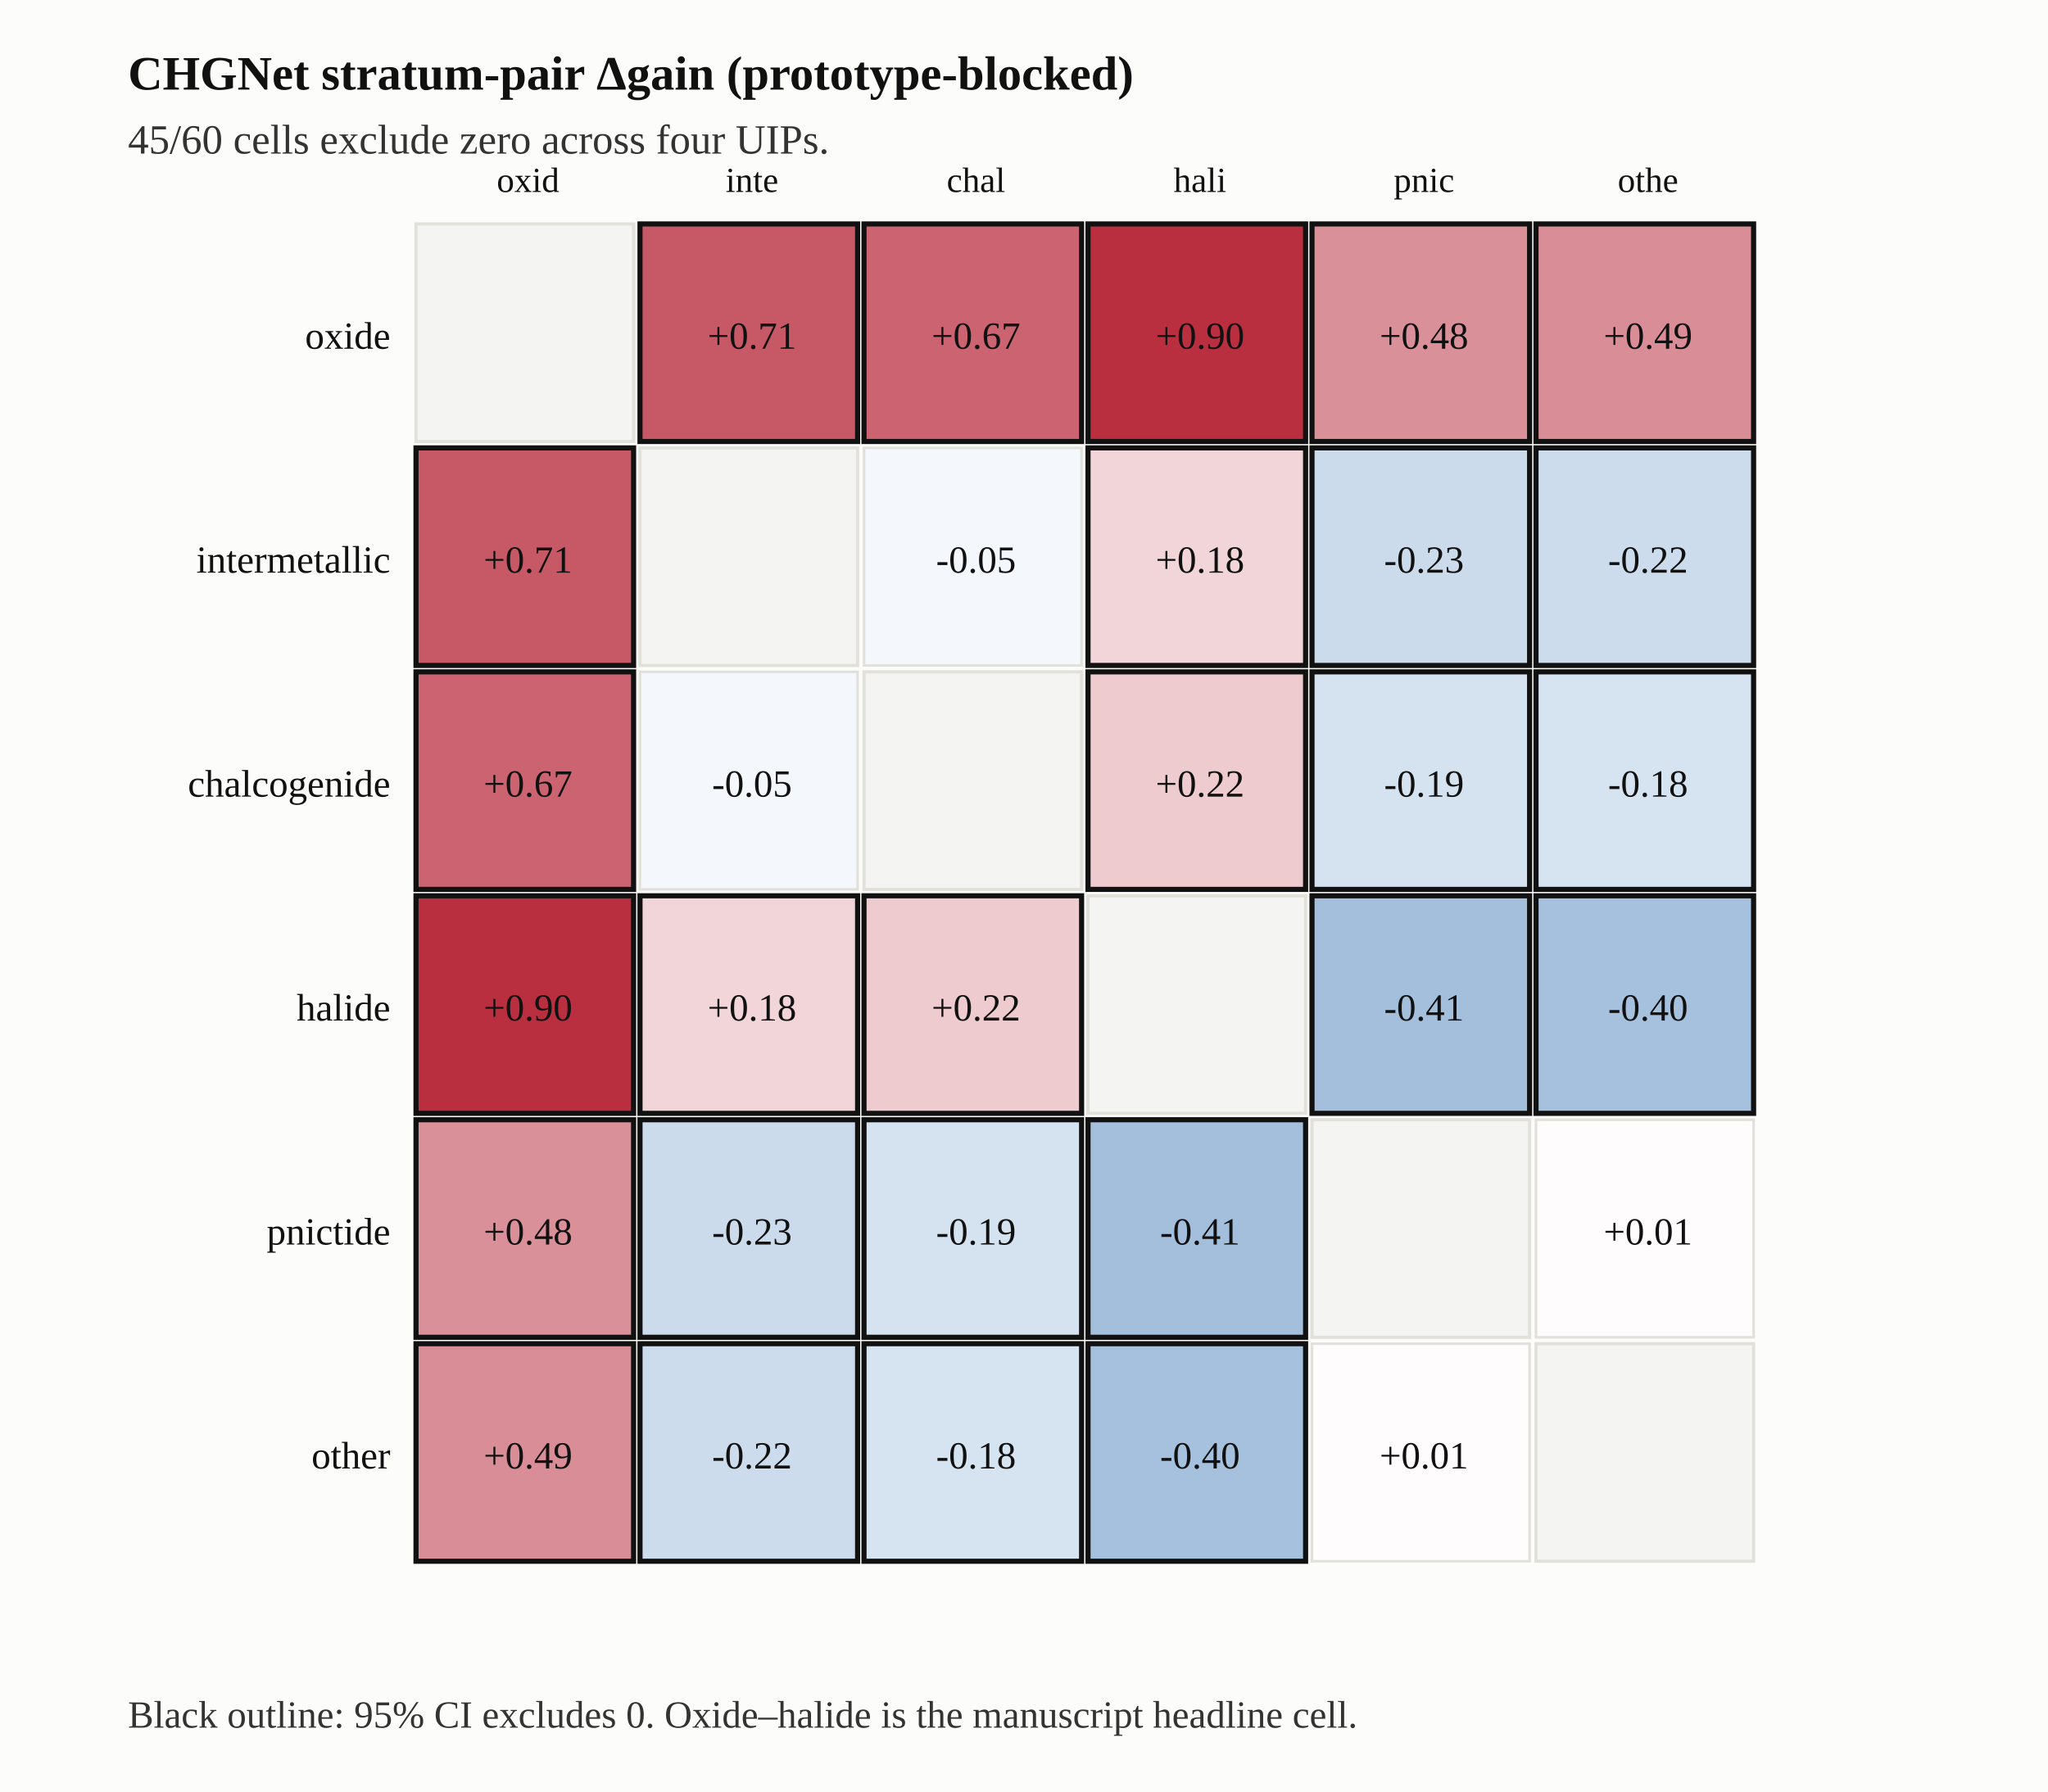
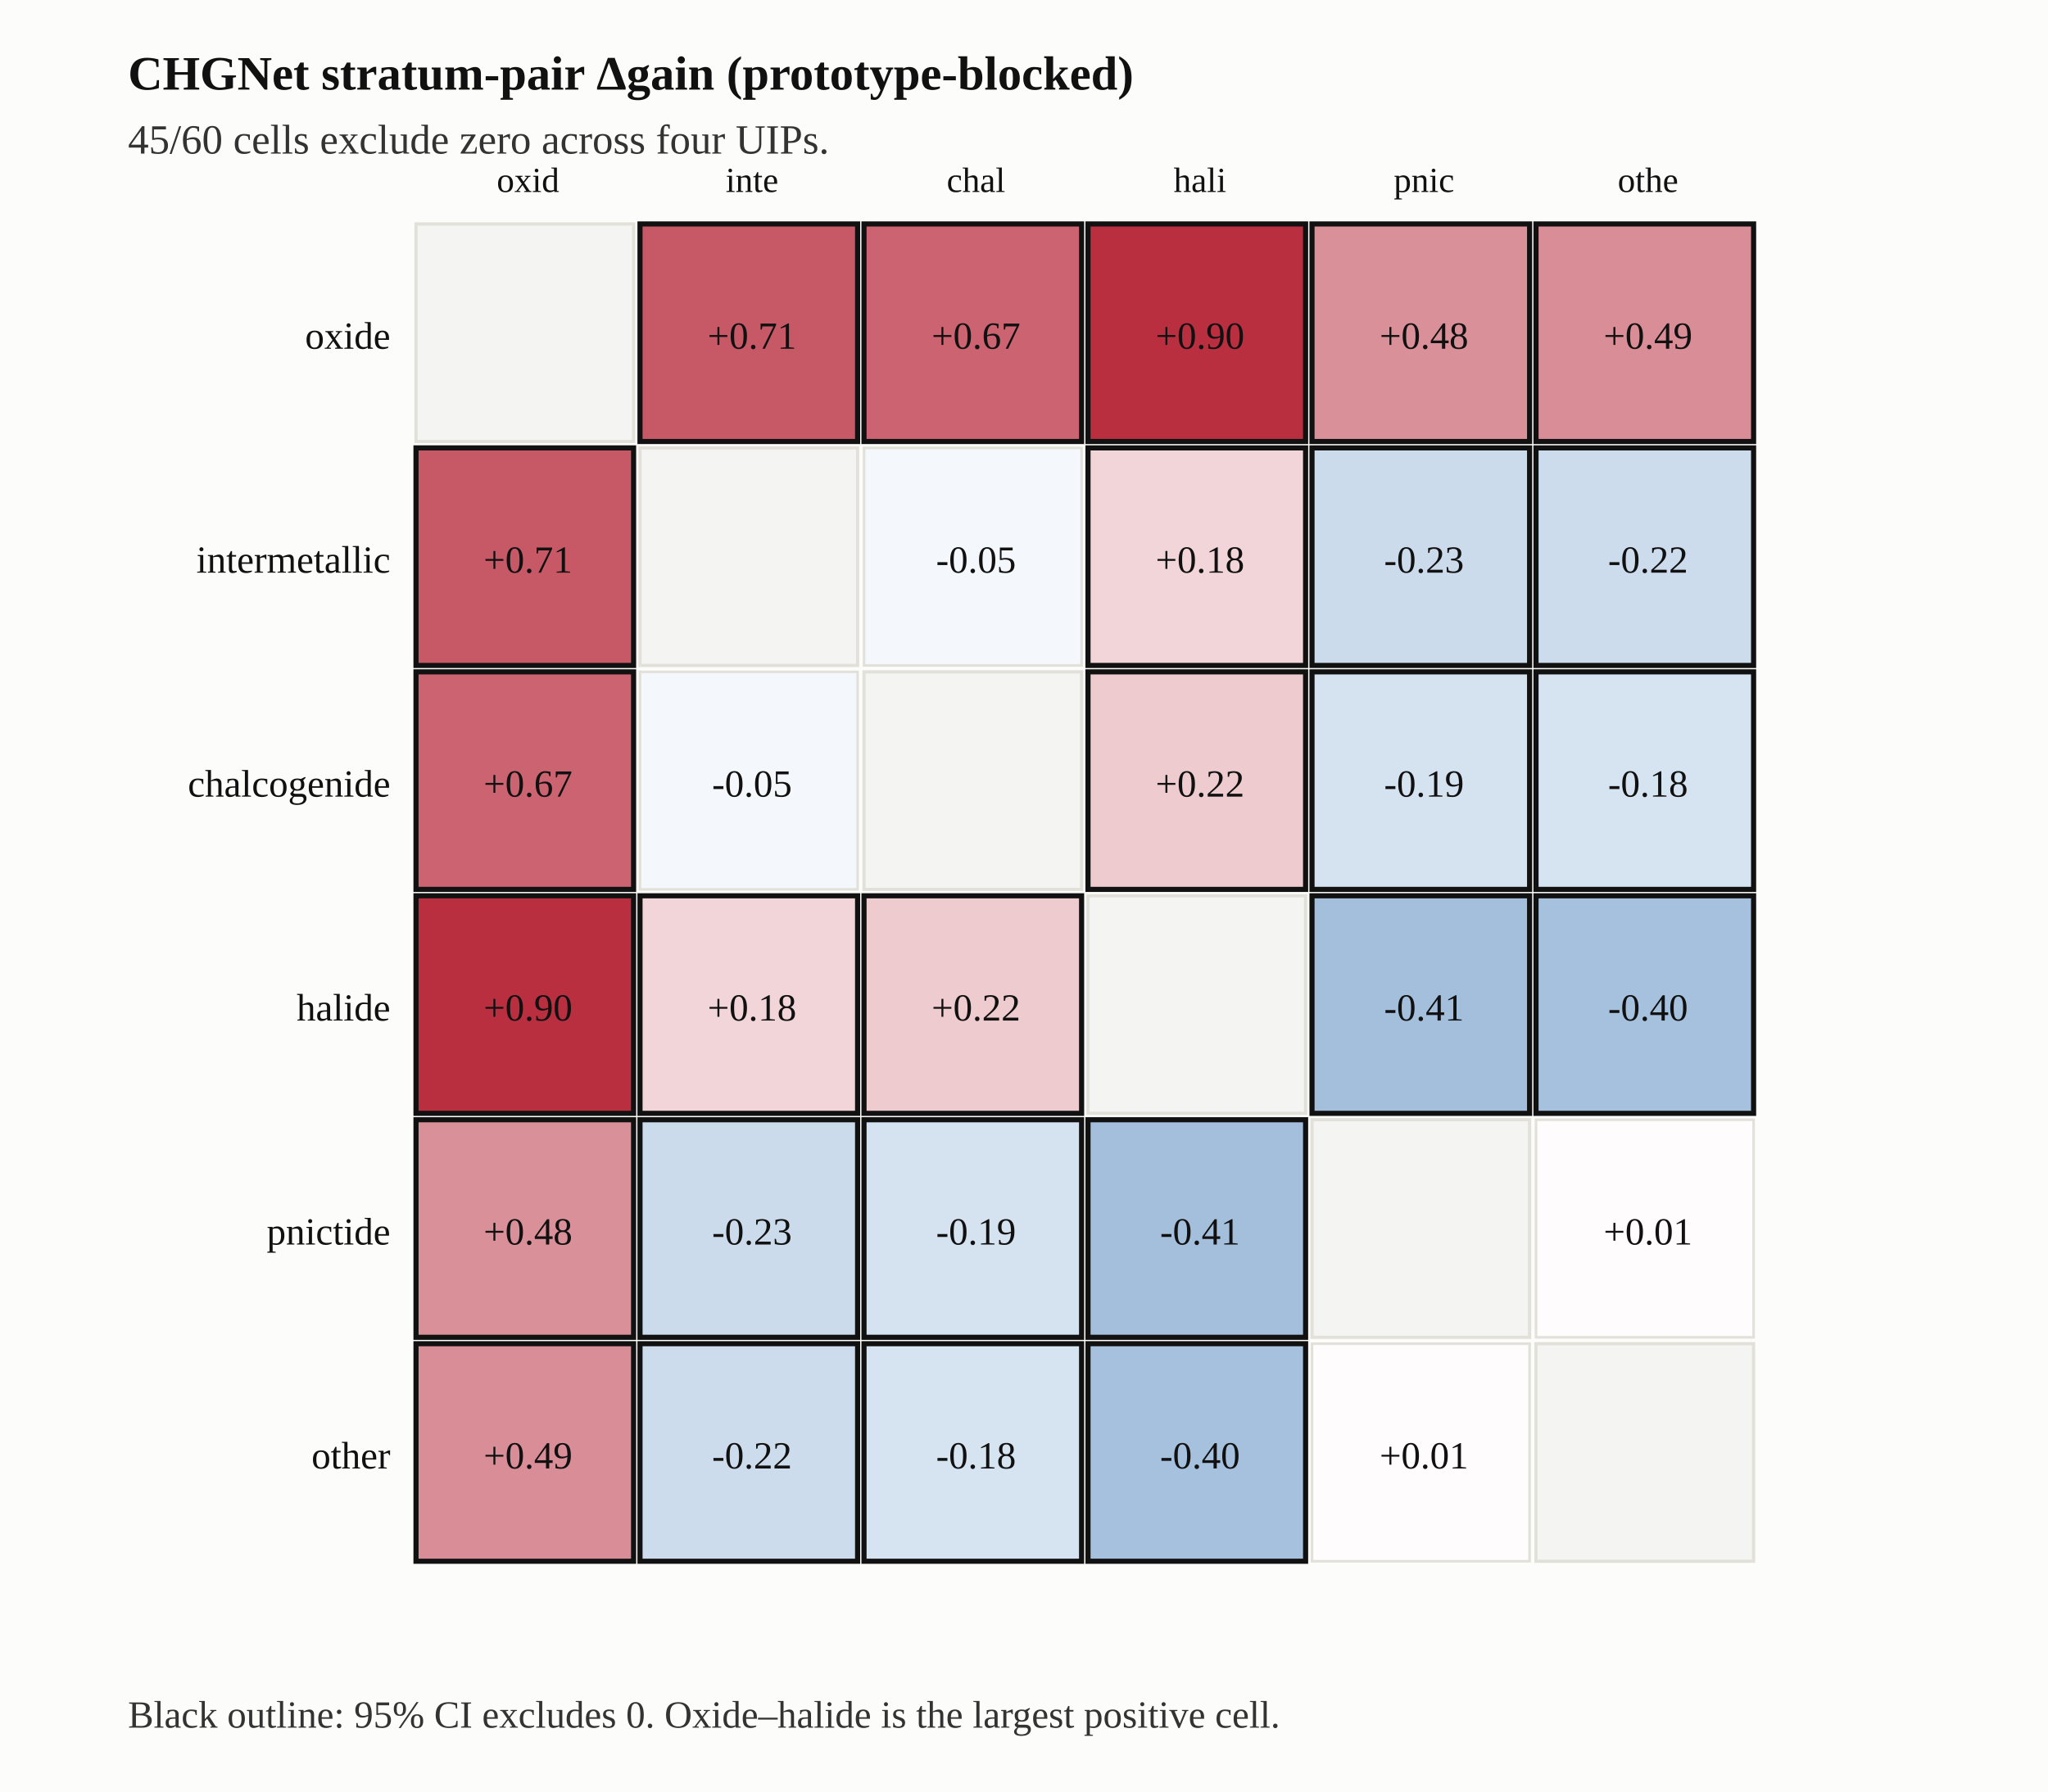
<svg xmlns="http://www.w3.org/2000/svg" viewBox="0 0 640 560" role="img" aria-labelledby="w3-title w3-desc">
  <rect width="640" height="560" fill="#FCFCFB" />
  <text x="40.0" y="28.0" fill="#111" font-size="15" font-family="Source Sans 3, Source Sans Pro, sans-serif" font-weight="600" text-anchor="start">CHGNet stratum-pair Δgain (prototype-blocked)</text>
  <text x="40.0" y="48.0" fill="#333" font-size="13" font-family="Source Sans 3, Source Sans Pro, sans-serif" font-weight="400" text-anchor="start">45/60 cells exclude zero across four UIPs.</text>
  <text x="122.0" y="109.0" fill="#111" font-size="12" font-family="Source Sans 3, Source Sans Pro, sans-serif" font-weight="400" text-anchor="end">oxide</text>
  <text x="165.0" y="60.0" fill="#111" font-size="11" font-family="Source Sans 3, Source Sans Pro, sans-serif" font-weight="400" text-anchor="middle">oxid</text>
  <rect x="130" y="70" width="68" height="68" fill="#F4F4F2" stroke="#E1E0D9" />
  <rect x="200" y="70" width="68" height="68" fill="rgb(199,89,103)" stroke="#111" stroke-width="1.6" />
  <text x="235.0" y="109.0" fill="#111" font-size="12" font-family="Source Sans 3, Source Sans Pro, sans-serif" font-weight="400" text-anchor="middle">+0.71</text>
  <rect x="270" y="70" width="68" height="68" fill="rgb(203,99,112)" stroke="#111" stroke-width="1.6" />
  <text x="305.0" y="109.0" fill="#111" font-size="12" font-family="Source Sans 3, Source Sans Pro, sans-serif" font-weight="400" text-anchor="middle">+0.67</text>
  <rect x="340" y="70" width="68" height="68" fill="rgb(185,47,64)" stroke="#111" stroke-width="1.6" />
  <text x="375.0" y="109.0" fill="#111" font-size="12" font-family="Source Sans 3, Source Sans Pro, sans-serif" font-weight="400" text-anchor="middle">+0.90</text>
  <rect x="410" y="70" width="68" height="68" fill="rgb(218,144,153)" stroke="#111" stroke-width="1.6" />
  <text x="445.0" y="109.0" fill="#111" font-size="12" font-family="Source Sans 3, Source Sans Pro, sans-serif" font-weight="400" text-anchor="middle">+0.48</text>
  <rect x="480" y="70" width="68" height="68" fill="rgb(217,141,151)" stroke="#111" stroke-width="1.6" />
  <text x="515.0" y="109.0" fill="#111" font-size="12" font-family="Source Sans 3, Source Sans Pro, sans-serif" font-weight="400" text-anchor="middle">+0.49</text>
  <text x="122.0" y="179.0" fill="#111" font-size="12" font-family="Source Sans 3, Source Sans Pro, sans-serif" font-weight="400" text-anchor="end">intermetallic</text>
  <text x="235.0" y="60.0" fill="#111" font-size="11" font-family="Source Sans 3, Source Sans Pro, sans-serif" font-weight="400" text-anchor="middle">inte</text>
  <rect x="130" y="140" width="68" height="68" fill="rgb(199,89,103)" stroke="#111" stroke-width="1.6" />
  <text x="165.0" y="179.0" fill="#111" font-size="12" font-family="Source Sans 3, Source Sans Pro, sans-serif" font-weight="400" text-anchor="middle">+0.71</text>
  <rect x="200" y="140" width="68" height="68" fill="#F4F4F2" stroke="#E1E0D9" />
  <rect x="270" y="140" width="68" height="68" fill="rgb(244,247,251)" stroke="#E1E0D9" stroke-width="0.8" />
  <text x="305.0" y="179.0" fill="#111" font-size="12" font-family="Source Sans 3, Source Sans Pro, sans-serif" font-weight="400" text-anchor="middle">-0.05</text>
  <rect x="340" y="140" width="68" height="68" fill="rgb(241,213,217)" stroke="#111" stroke-width="1.6" />
  <text x="375.0" y="179.0" fill="#111" font-size="12" font-family="Source Sans 3, Source Sans Pro, sans-serif" font-weight="400" text-anchor="middle">+0.18</text>
  <rect x="410" y="140" width="68" height="68" fill="rgb(203,219,235)" stroke="#111" stroke-width="1.6" />
  <text x="445.0" y="179.0" fill="#111" font-size="12" font-family="Source Sans 3, Source Sans Pro, sans-serif" font-weight="400" text-anchor="middle">-0.23</text>
  <rect x="480" y="140" width="68" height="68" fill="rgb(205,220,236)" stroke="#111" stroke-width="1.6" />
  <text x="515.0" y="179.0" fill="#111" font-size="12" font-family="Source Sans 3, Source Sans Pro, sans-serif" font-weight="400" text-anchor="middle">-0.22</text>
  <text x="122.0" y="249.0" fill="#111" font-size="12" font-family="Source Sans 3, Source Sans Pro, sans-serif" font-weight="400" text-anchor="end">chalcogenide</text>
  <text x="305.0" y="60.0" fill="#111" font-size="11" font-family="Source Sans 3, Source Sans Pro, sans-serif" font-weight="400" text-anchor="middle">chal</text>
  <rect x="130" y="210" width="68" height="68" fill="rgb(203,99,112)" stroke="#111" stroke-width="1.6" />
  <text x="165.0" y="249.0" fill="#111" font-size="12" font-family="Source Sans 3, Source Sans Pro, sans-serif" font-weight="400" text-anchor="middle">+0.67</text>
  <rect x="200" y="210" width="68" height="68" fill="rgb(244,247,251)" stroke="#E1E0D9" stroke-width="0.8" />
  <text x="235.0" y="249.0" fill="#111" font-size="12" font-family="Source Sans 3, Source Sans Pro, sans-serif" font-weight="400" text-anchor="middle">-0.05</text>
  <rect x="270" y="210" width="68" height="68" fill="#F4F4F2" stroke="#E1E0D9" />
  <rect x="340" y="210" width="68" height="68" fill="rgb(237,203,207)" stroke="#111" stroke-width="1.6" />
  <text x="375.0" y="249.0" fill="#111" font-size="12" font-family="Source Sans 3, Source Sans Pro, sans-serif" font-weight="400" text-anchor="middle">+0.22</text>
  <rect x="410" y="210" width="68" height="68" fill="rgb(213,226,239)" stroke="#111" stroke-width="1.6" />
  <text x="445.0" y="249.0" fill="#111" font-size="12" font-family="Source Sans 3, Source Sans Pro, sans-serif" font-weight="400" text-anchor="middle">-0.19</text>
  <rect x="480" y="210" width="68" height="68" fill="rgb(214,227,240)" stroke="#111" stroke-width="1.6" />
  <text x="515.0" y="249.0" fill="#111" font-size="12" font-family="Source Sans 3, Source Sans Pro, sans-serif" font-weight="400" text-anchor="middle">-0.18</text>
  <text x="122.0" y="319.0" fill="#111" font-size="12" font-family="Source Sans 3, Source Sans Pro, sans-serif" font-weight="400" text-anchor="end">halide</text>
  <text x="375.0" y="60.0" fill="#111" font-size="11" font-family="Source Sans 3, Source Sans Pro, sans-serif" font-weight="400" text-anchor="middle">hali</text>
  <rect x="130" y="280" width="68" height="68" fill="rgb(185,47,64)" stroke="#111" stroke-width="1.6" />
  <text x="165.0" y="319.0" fill="#111" font-size="12" font-family="Source Sans 3, Source Sans Pro, sans-serif" font-weight="400" text-anchor="middle">+0.90</text>
  <rect x="200" y="280" width="68" height="68" fill="rgb(241,213,217)" stroke="#111" stroke-width="1.6" />
  <text x="235.0" y="319.0" fill="#111" font-size="12" font-family="Source Sans 3, Source Sans Pro, sans-serif" font-weight="400" text-anchor="middle">+0.18</text>
  <rect x="270" y="280" width="68" height="68" fill="rgb(237,203,207)" stroke="#111" stroke-width="1.6" />
  <text x="305.0" y="319.0" fill="#111" font-size="12" font-family="Source Sans 3, Source Sans Pro, sans-serif" font-weight="400" text-anchor="middle">+0.22</text>
  <rect x="340" y="280" width="68" height="68" fill="#F4F4F2" stroke="#E1E0D9" />
  <rect x="410" y="280" width="68" height="68" fill="rgb(163,191,220)" stroke="#111" stroke-width="1.6" />
  <text x="445.0" y="319.0" fill="#111" font-size="12" font-family="Source Sans 3, Source Sans Pro, sans-serif" font-weight="400" text-anchor="middle">-0.41</text>
  <rect x="480" y="280" width="68" height="68" fill="rgb(165,193,221)" stroke="#111" stroke-width="1.6" />
  <text x="515.0" y="319.0" fill="#111" font-size="12" font-family="Source Sans 3, Source Sans Pro, sans-serif" font-weight="400" text-anchor="middle">-0.40</text>
  <text x="122.0" y="389.0" fill="#111" font-size="12" font-family="Source Sans 3, Source Sans Pro, sans-serif" font-weight="400" text-anchor="end">pnictide</text>
  <text x="445.0" y="60.0" fill="#111" font-size="11" font-family="Source Sans 3, Source Sans Pro, sans-serif" font-weight="400" text-anchor="middle">pnic</text>
  <rect x="130" y="350" width="68" height="68" fill="rgb(218,144,153)" stroke="#111" stroke-width="1.6" />
  <text x="165.0" y="389.0" fill="#111" font-size="12" font-family="Source Sans 3, Source Sans Pro, sans-serif" font-weight="400" text-anchor="middle">+0.48</text>
  <rect x="200" y="350" width="68" height="68" fill="rgb(203,219,235)" stroke="#111" stroke-width="1.6" />
  <text x="235.0" y="389.0" fill="#111" font-size="12" font-family="Source Sans 3, Source Sans Pro, sans-serif" font-weight="400" text-anchor="middle">-0.23</text>
  <rect x="270" y="350" width="68" height="68" fill="rgb(213,226,239)" stroke="#111" stroke-width="1.6" />
  <text x="305.0" y="389.0" fill="#111" font-size="12" font-family="Source Sans 3, Source Sans Pro, sans-serif" font-weight="400" text-anchor="middle">-0.19</text>
  <rect x="340" y="350" width="68" height="68" fill="rgb(163,191,220)" stroke="#111" stroke-width="1.6" />
  <text x="375.0" y="389.0" fill="#111" font-size="12" font-family="Source Sans 3, Source Sans Pro, sans-serif" font-weight="400" text-anchor="middle">-0.41</text>
  <rect x="410" y="350" width="68" height="68" fill="#F4F4F2" stroke="#E1E0D9" />
  <rect x="480" y="350" width="68" height="68" fill="rgb(254,252,252)" stroke="#E1E0D9" stroke-width="0.8" />
  <text x="515.0" y="389.0" fill="#111" font-size="12" font-family="Source Sans 3, Source Sans Pro, sans-serif" font-weight="400" text-anchor="middle">+0.01</text>
  <text x="122.0" y="459.0" fill="#111" font-size="12" font-family="Source Sans 3, Source Sans Pro, sans-serif" font-weight="400" text-anchor="end">other</text>
  <text x="515.0" y="60.0" fill="#111" font-size="11" font-family="Source Sans 3, Source Sans Pro, sans-serif" font-weight="400" text-anchor="middle">othe</text>
  <rect x="130" y="420" width="68" height="68" fill="rgb(217,141,151)" stroke="#111" stroke-width="1.6" />
  <text x="165.0" y="459.0" fill="#111" font-size="12" font-family="Source Sans 3, Source Sans Pro, sans-serif" font-weight="400" text-anchor="middle">+0.49</text>
  <rect x="200" y="420" width="68" height="68" fill="rgb(205,220,236)" stroke="#111" stroke-width="1.6" />
  <text x="235.0" y="459.0" fill="#111" font-size="12" font-family="Source Sans 3, Source Sans Pro, sans-serif" font-weight="400" text-anchor="middle">-0.22</text>
  <rect x="270" y="420" width="68" height="68" fill="rgb(214,227,240)" stroke="#111" stroke-width="1.6" />
  <text x="305.0" y="459.0" fill="#111" font-size="12" font-family="Source Sans 3, Source Sans Pro, sans-serif" font-weight="400" text-anchor="middle">-0.18</text>
  <rect x="340" y="420" width="68" height="68" fill="rgb(165,193,221)" stroke="#111" stroke-width="1.6" />
  <text x="375.0" y="459.0" fill="#111" font-size="12" font-family="Source Sans 3, Source Sans Pro, sans-serif" font-weight="400" text-anchor="middle">-0.40</text>
  <rect x="410" y="420" width="68" height="68" fill="rgb(254,252,252)" stroke="#E1E0D9" stroke-width="0.8" />
  <text x="445.0" y="459.0" fill="#111" font-size="12" font-family="Source Sans 3, Source Sans Pro, sans-serif" font-weight="400" text-anchor="middle">+0.01</text>
  <rect x="480" y="420" width="68" height="68" fill="#F4F4F2" stroke="#E1E0D9" />
-   <text x="40.0" y="540.0" fill="#333" font-size="12" font-family="Source Sans 3, Source Sans Pro, sans-serif" font-weight="400" text-anchor="start">Black outline: 95% CI excludes 0. Oxide–halide is the manuscript headline cell.</text>
+   <text x="40.0" y="540.0" fill="#333" font-size="12" font-family="Source Sans 3, Source Sans Pro, sans-serif" font-weight="400" text-anchor="start">Black outline: 95% CI excludes 0. Oxide–halide is the largest positive cell.</text>
</svg>
